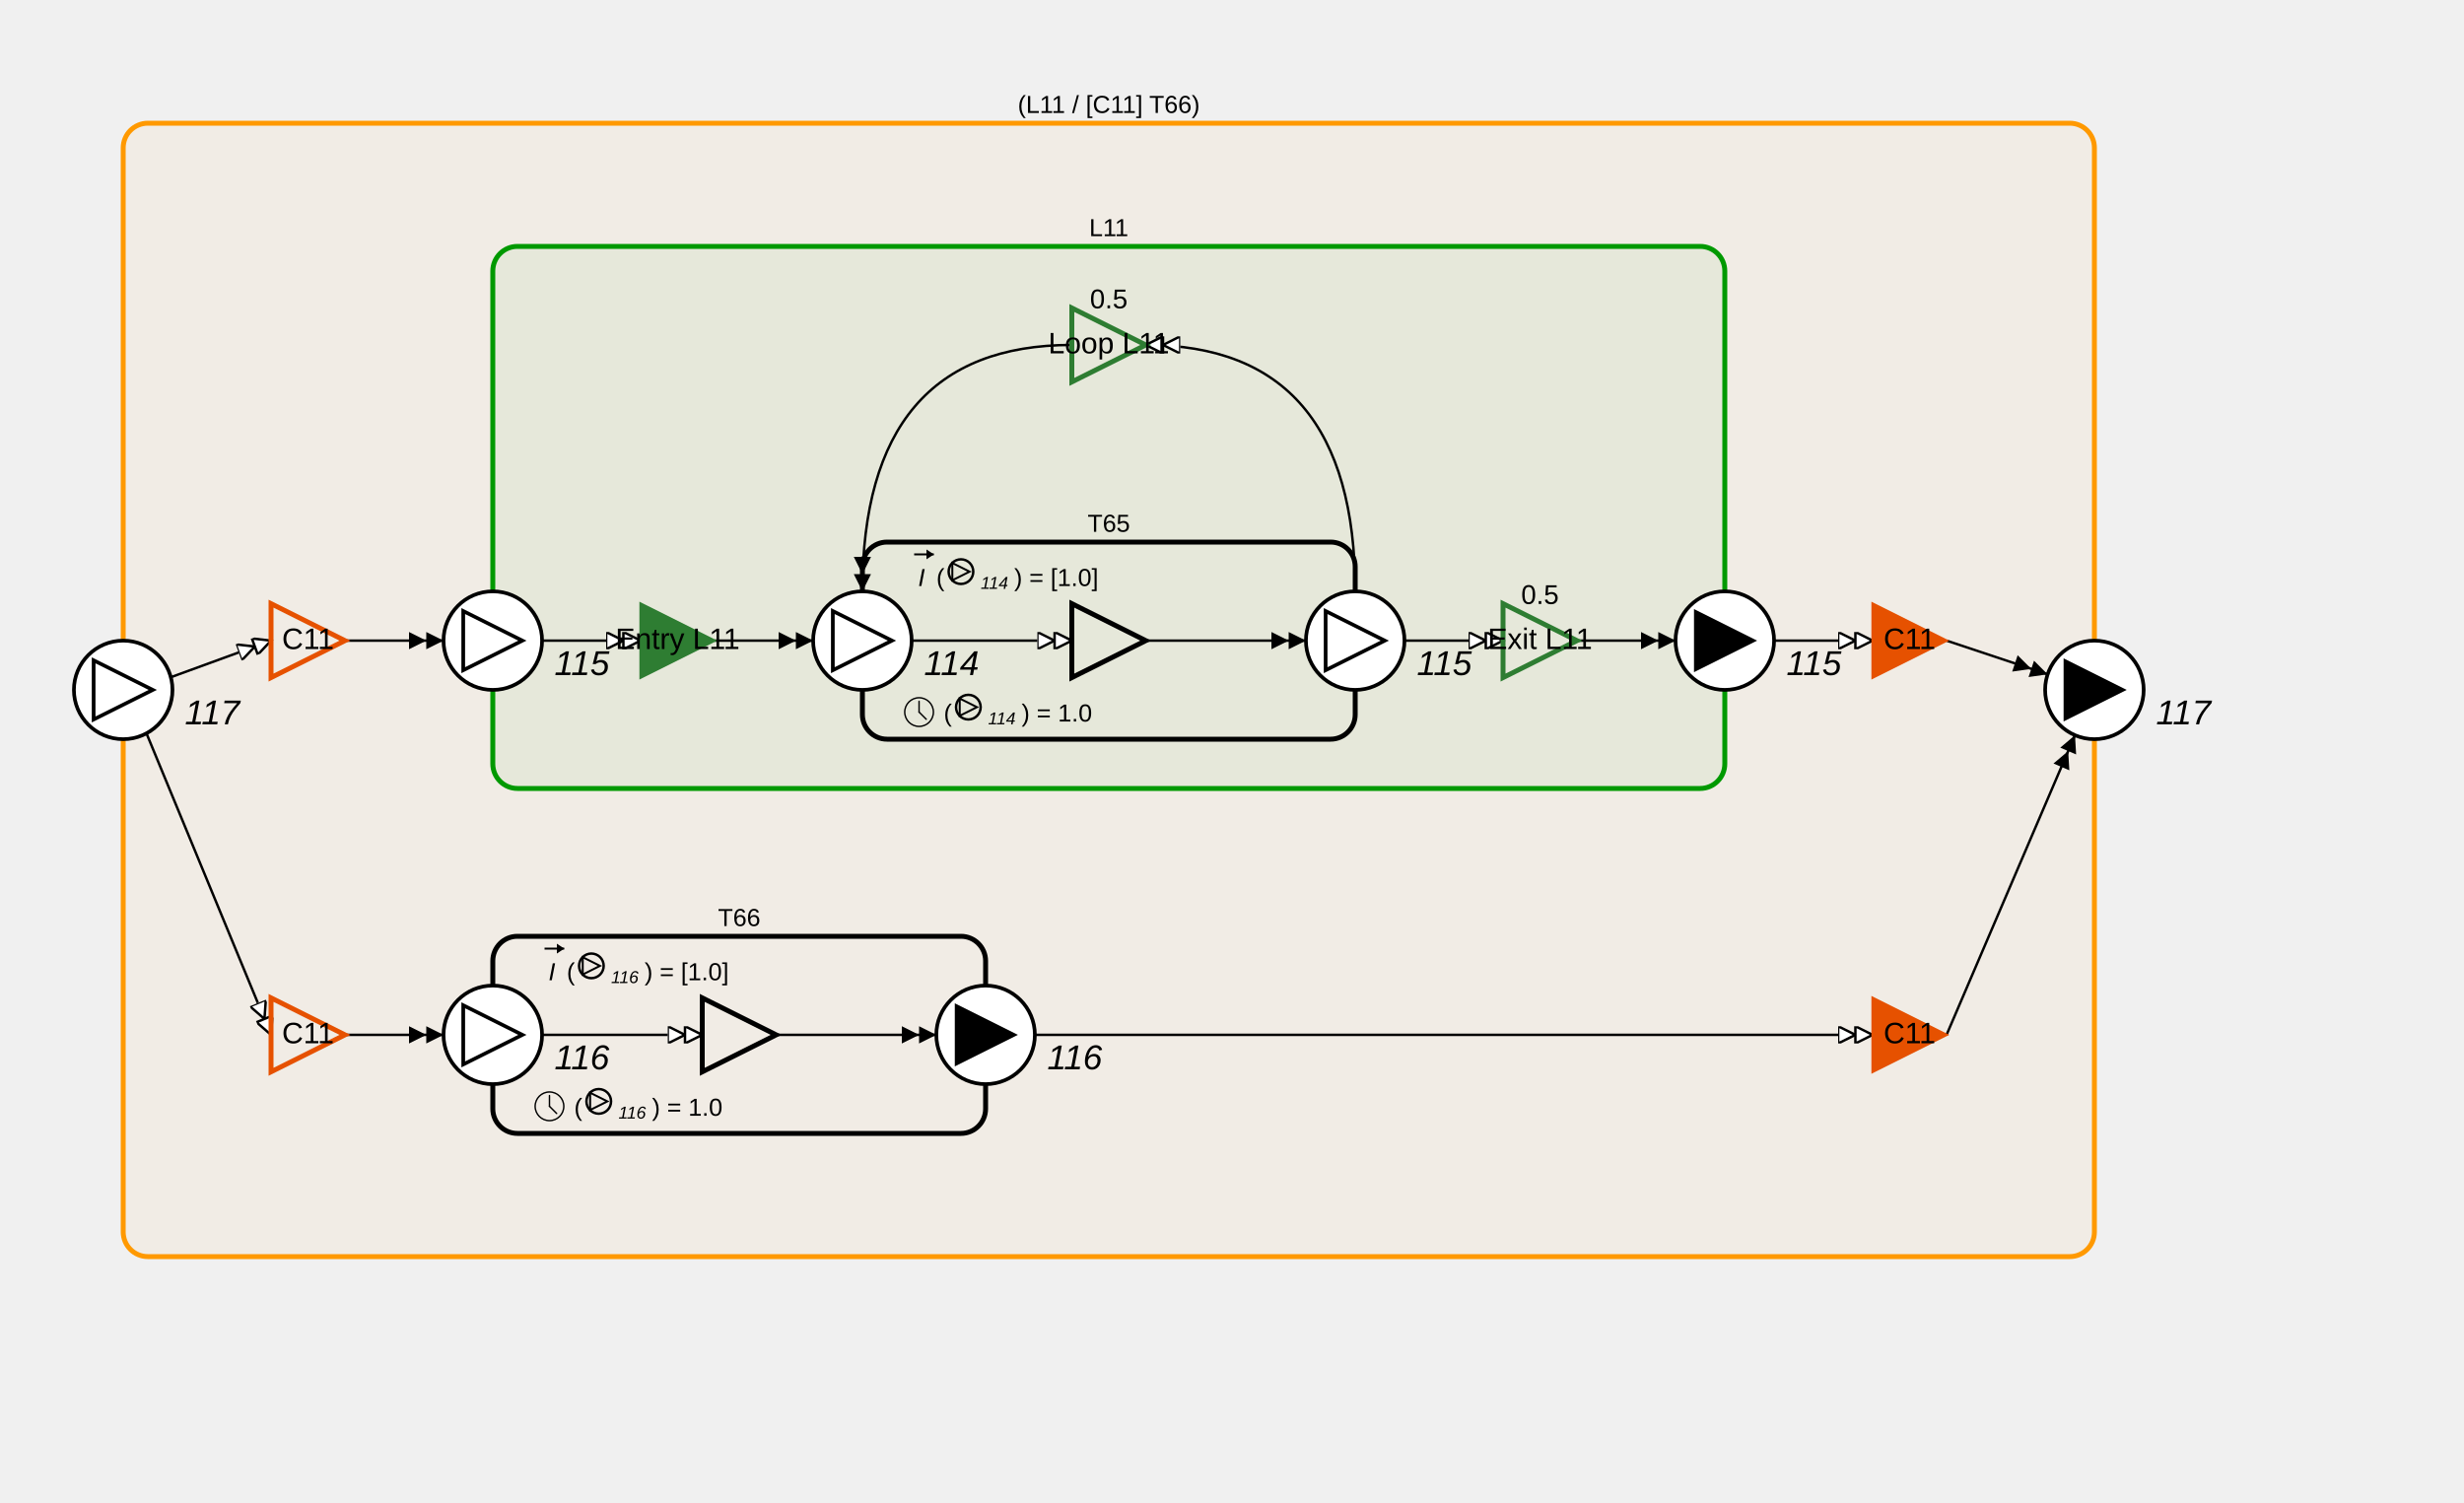
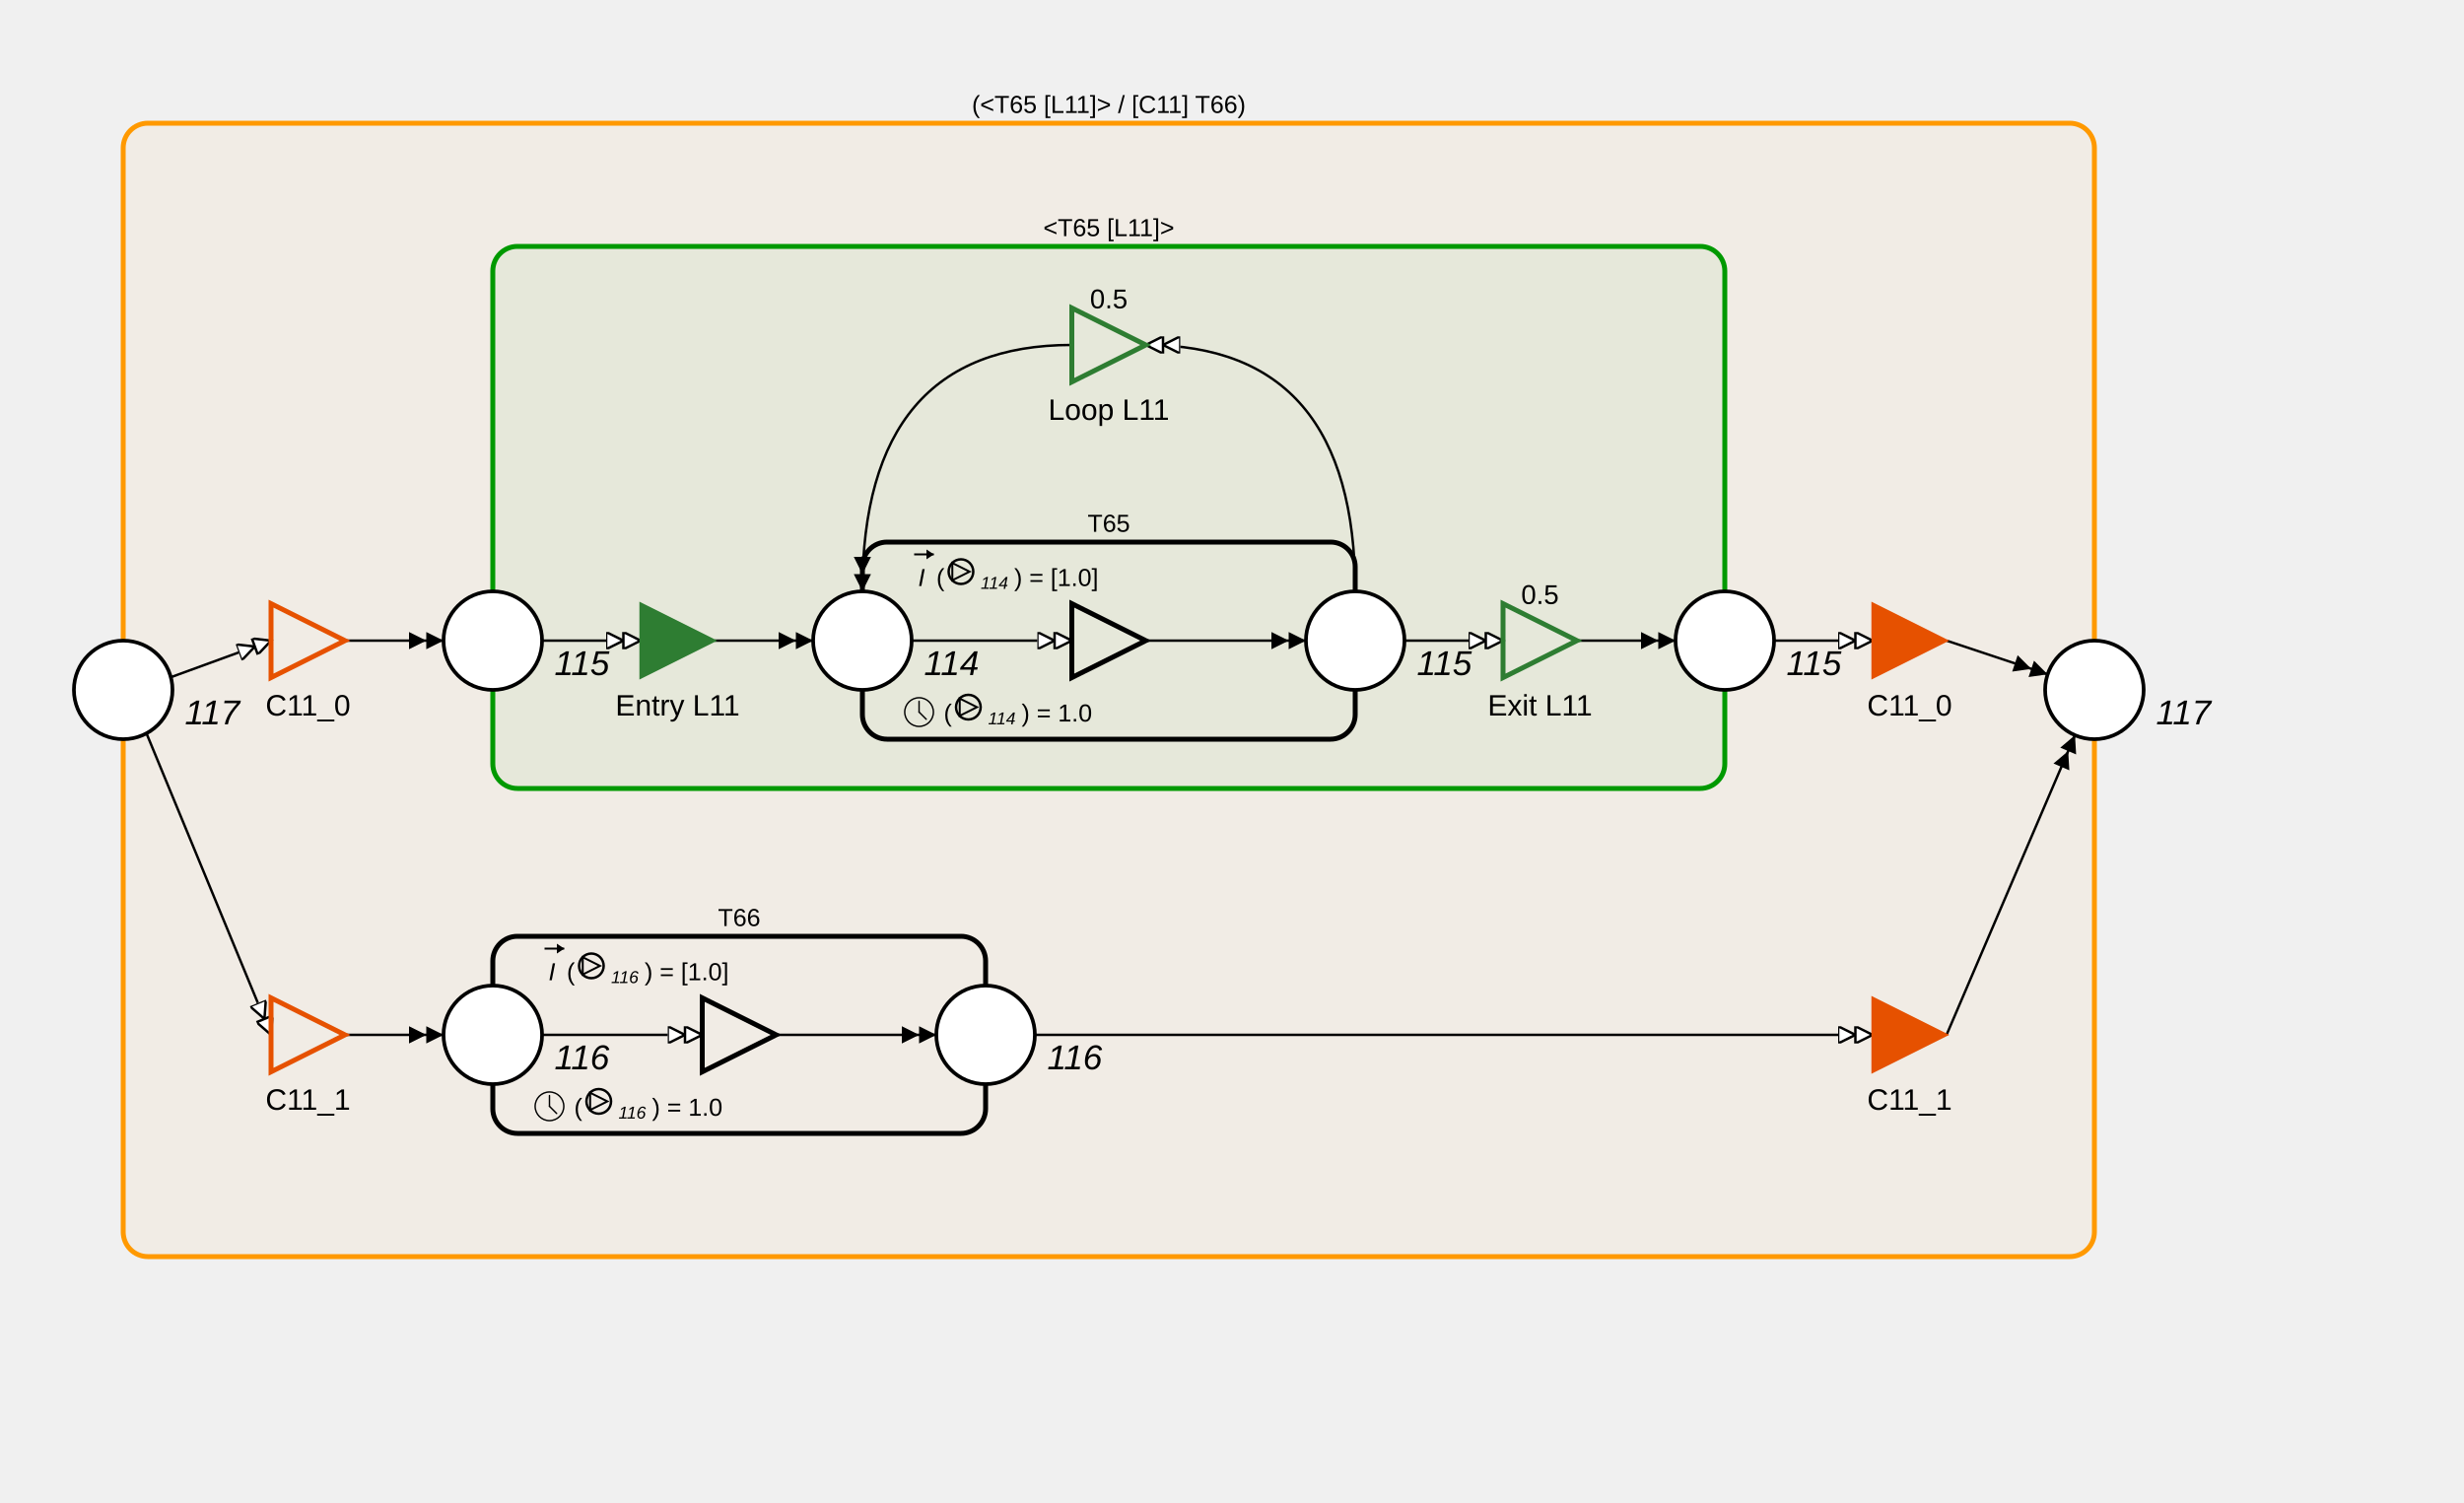
<svg xmlns="http://www.w3.org/2000/svg" width="1000" height="610" viewBox="0 0 1000 610">
  <style>
  .place { fill: white; stroke: black; stroke-width: 1.5; }
  .place.token { fill: rgba(0, 0, 0, 0.12); }
  .transition { fill: white; stroke: black; stroke-width: 1.5; }
  .region { fill: none; stroke: black; stroke-width: 2; rx: 10; }
  .arc { fill: none; stroke: black; stroke-width: 1; marker-end: url(#doubleArrowhead); }
  .arc-white { fill: none; stroke: black; stroke-width: 1; marker-end: url(#doubleArrowheadWhite); }
  .label { font-family: Arial; font-size: 12px; text-anchor: middle; dominant-baseline: middle; }
</style>
  <defs>
    <marker id="doubleArrowhead" markerWidth="15" markerHeight="7" refX="14" refY="3.5" orient="auto">
      <polygon points="0 0, 7 3.5, 0 7" fill="black" />
      <polygon points="7 0, 14 3.5, 7 7" fill="black" />
    </marker>
    <marker id="doubleArrowheadWhite" markerWidth="15" markerHeight="7" refX="14" refY="3.5" orient="auto">
      <polygon points="0 0, 7 3.5, 0 7" fill="white" stroke="black" stroke-width="1" />
      <polygon points="7 0, 14 3.5, 7 7" fill="white" stroke="black" stroke-width="1" />
    </marker>
  </defs>
  <rect x="50" y="50" width="800" height="460" rx="10" style="fill: rgba(255, 153, 0, 0.05); stroke: #FF9900; stroke-width: 2; " />
-   <text x="450.0" y="43" class="label" style="font-size: 10px;">(L11 / [C11] T66)</text>
+   <text x="450.0" y="43" class="label" style="font-size: 10px;">(&lt;T65 [L11]&gt; / [C11] T66)</text>
  <rect x="200" y="100" width="500" height="220" rx="10" style="fill: rgba(0, 153, 0, 0.05); stroke: #009900; stroke-width: 2; " />
-   <text x="450.0" y="93" class="label" style="font-size: 10px;">L11</text>
+   <text x="450.0" y="93" class="label" style="font-size: 10px;">&lt;T65 [L11]&gt;</text>
  <rect x="350.0" y="220" width="200" height="80" rx="10" style="fill: none; stroke: black; stroke-width: 2; " />
  <text x="450.0" y="213" class="label" style="font-size: 10px;">T65</text>
  <rect x="200" y="380" width="200" height="80" rx="10" style="fill: none; stroke: black; stroke-width: 2; " />
  <text x="300.0" y="373" class="label" style="font-size: 10px;">T66</text>
-   <path d="M59.444,297.63 L110.0,420.0" class="arc-white" />
  <path d="M69.325,274.847 L110.0,260.0" class="arc-white" />
-   <path d="M220.0,420.0 L285.0,420.0" class="arc-white" />
-   <path d="M570.0,260.0 L610.0,260.0" class="arc-white" />
-   <path d="M220.0,260.0 L260.0,260.0" class="arc-white" />
-   <path d="M315.0,420.0 L380.0,420.0" class="arc" />
-   <path d="M465.0,260.0 L530.0,260.0" class="arc" />
+   <path d="M435.0,140 Q350.0,140 350.0,240.0" class="arc" />
+   <path d="M290.0,260.0 L330.0,260.0" class="arc" />
+   <path d="M140.0,420.0 L180.0,420.0" class="arc" />
  <path d="M140.0,260.0 L180.0,260.0" class="arc" />
  <path d="M790.0,260.0 L831.026,273.675" class="arc" />
-   <path d="M140.0,420.0 L180.0,420.0" class="arc" />
-   <path d="M435.0,140 Q350.0,140 350.0,240.0" class="arc" />
-   <path d="M550.0,240.0 Q550.0,140 465.0,140" class="arc-white" />
+   <path d="M570.0,260.0 L610.0,260.0" class="arc-white" />
+   <path d="M640.0,260.0 L680.0,260.0" class="arc" />
+   <path d="M220.0,260.0 L260.0,260.0" class="arc-white" />
  <path d="M720.0,260.0 L760.0,260.0" class="arc-white" />
+   <path d="M315.0,420.0 L380.0,420.0" class="arc" />
+   <path d="M59.444,297.63 L110.0,420.0" class="arc-white" />
+   <path d="M465.0,260.0 L530.0,260.0" class="arc" />
+   <path d="M790.0,420.0 L842.122,298.383" class="arc" />
  <path d="M370.0,260.0 L435.0,260.0" class="arc-white" />
  <path d="M420.0,420.0 L760.0,420.0" class="arc-white" />
-   <path d="M290.0,260.0 L330.0,260.0" class="arc" />
-   <path d="M790.0,420.0 L842.122,298.383" class="arc" />
-   <path d="M640.0,260.0 L680.0,260.0" class="arc" />
+   <path d="M550.0,240.0 Q550.0,140 465.0,140" class="arc-white" />
+   <path d="M220.0,420.0 L285.0,420.0" class="arc-white" />
+   <circle cx="550.0" cy="260.0" r="20" class="place" />
+   <text x="575.0" y="270.0" class="label" style="font-style: italic; font-size: 14px; text-anchor: start;">115</text>
+   <circle cx="50" cy="280.0" r="20" class="place" />
+   <text x="75" y="290.0" class="label" style="font-style: italic; font-size: 14px; text-anchor: start;">117</text>
+   <circle cx="200" cy="420.0" r="20" class="place" />
+   <text x="225" y="430.0" class="label" style="font-style: italic; font-size: 14px; text-anchor: start;">116</text>
+   <circle cx="400" cy="420.0" r="20" class="place" />
+   <text x="425" y="430.0" class="label" style="font-style: italic; font-size: 14px; text-anchor: start;">116</text>
+   <circle cx="700" cy="260.0" r="20" class="place" />
+   <text x="725" y="270.0" class="label" style="font-style: italic; font-size: 14px; text-anchor: start;">115</text>
  <circle cx="850" cy="280.0" r="20" class="place" />
-   <polygon points="838,268.0 862,280.0 838,292.0" style="fill: black; stroke: black" />
  <text x="875" y="290.0" class="label" style="font-style: italic; font-size: 14px; text-anchor: start;">117</text>
-   <circle cx="400" cy="420.0" r="20" class="place" />
-   <polygon points="388,408.0 412,420.0 388,432.0" style="fill: black; stroke: black" />
-   <text x="425" y="430.0" class="label" style="font-style: italic; font-size: 14px; text-anchor: start;">116</text>
-   <circle cx="200" cy="420.0" r="20" class="place" />
-   <polygon points="188,408.0 212,420.0 188,432.0" style="fill: none; stroke: black; stroke-width: 1.5" />
-   <text x="225" y="430.0" class="label" style="font-style: italic; font-size: 14px; text-anchor: start;">116</text>
-   <circle cx="700" cy="260.0" r="20" class="place" />
-   <polygon points="688,248.0 712,260.0 688,272.0" style="fill: black; stroke: black" />
-   <text x="725" y="270.0" class="label" style="font-style: italic; font-size: 14px; text-anchor: start;">115</text>
  <circle cx="200" cy="260.0" r="20" class="place" />
-   <polygon points="188,248.0 212,260.0 188,272.0" style="fill: none; stroke: black; stroke-width: 1.5" />
  <text x="225" y="270.0" class="label" style="font-style: italic; font-size: 14px; text-anchor: start;">115</text>
-   <circle cx="50" cy="280.0" r="20" class="place" />
-   <polygon points="38,268.0 62,280.0 38,292.0" style="fill: none; stroke: black; stroke-width: 1.5" />
-   <text x="75" y="290.0" class="label" style="font-style: italic; font-size: 14px; text-anchor: start;">117</text>
-   <circle cx="550.0" cy="260.0" r="20" class="place" />
-   <polygon points="538.0,248.0 562.0,260.0 538.0,272.0" style="fill: none; stroke: black; stroke-width: 1.5" />
-   <text x="575.0" y="270.0" class="label" style="font-style: italic; font-size: 14px; text-anchor: start;">115</text>
  <circle cx="350.0" cy="260.0" r="20" class="place" />
-   <polygon points="338.0,248.0 362.0,260.0 338.0,272.0" style="fill: none; stroke: black; stroke-width: 1.5" />
  <text x="375.0" y="270.0" class="label" style="font-style: italic; font-size: 14px; text-anchor: start;">114</text>
-   <polygon points="110.0,405.0 140.0,420.0 110.0,435.0" style="fill: none; stroke: #E65100; stroke-width: 2" />
-   <text x="125.0" y="420.0" class="label">C11</text>
-   <polygon points="760.0,245.0 790.0,260.0 760.0,275.0" style="fill: #E65100; stroke: #E65100" />
-   <text x="775.0" y="260.0" class="label">C11</text>
-   <polygon points="110.0,245.0 140.0,260.0 110.0,275.0" style="fill: none; stroke: #E65100; stroke-width: 2" />
-   <text x="125.0" y="260.0" class="label">C11</text>
  <polygon points="260.0,245.0 290.0,260.0 260.0,275.0" style="fill: #2E7D32; stroke: #2E7D32" />
-   <text x="275.0" y="260.0" class="label">Entry L11</text>
-   <polygon points="760.0,405.0 790.0,420.0 760.0,435.0" style="fill: #E65100; stroke: #E65100" />
-   <text x="775.0" y="420.0" class="label">C11</text>
+   <text x="275.0" y="287.0" class="label">Entry L11</text>
  <polygon points="610.0,245.0 640.0,260.0 610.0,275.0" style="fill: none; stroke: #2E7D32; stroke-width: 2" />
  <text x="625.0" y="242.0" class="label" style="font-size: 11px; fill: black; text-anchor: middle;">0.5</text>
-   <text x="625.0" y="260.0" class="label">Exit L11</text>
+   <text x="625.0" y="287.0" class="label">Exit L11</text>
  <polygon points="435.0,245.0 465.0,260.0 435.0,275.0" style="fill: none; stroke: black; stroke-width: 2" />
  <text x="374.0" y="235.0" class="label" style="font-size: 10px; font-style: italic">I</text>
  <line x1="371.0" y1="225.0" x2="379.0" y2="225.0" style="stroke: black; stroke-width: 0.8" />
  <polygon points="379.0,225.0 376.0,223.0 376.0,227.0" style="fill: black" />
  <text x="380.0" y="235.0" class="label" style="font-size: 10px; text-anchor: start;">(</text>
  <circle cx="390.0" cy="232.0" r="5" style="fill: none; stroke: black; stroke-width: 1" />
  <polygon points="386.5,228.5 393.5,232.0 386.5,235.5" style="fill: none; stroke: black; stroke-width: 0.8" />
  <text x="398.0" y="237.0" class="label" style="font-size: 7px; font-style: italic; text-anchor: start;">114</text>
  <text x="411.6" y="235.0" class="label" style="font-size: 10px; text-anchor: start;">) = [1.0]</text>
  <svg x="365.0" y="281.0" width="16" height="16" viewBox="-0.55 -0.55 1.1 1.1" fill="none" stroke="currentColor" stroke-width="0.04" stroke-linecap="round" stroke-linejoin="round" style="color:black">
    <circle cx="0" cy="0" r="0.4" />
    <line x1="0" y1="0" x2="0" y2="-0.3" />
    <line x1="0" y1="0" x2="0.2" y2="0.2" />
  </svg>
  <text x="383.0" y="290.0" class="label" style="font-size: 10px; text-anchor: start;">(</text>
  <circle cx="393.0" cy="287.0" r="5" style="fill: none; stroke: black; stroke-width: 1" />
  <polygon points="389.5,283.5 396.5,287.0 389.5,290.5" style="fill: none; stroke: black; stroke-width: 0.8" />
  <text x="401.0" y="292.0" class="label" style="font-size: 7px; font-style: italic; text-anchor: start;">114</text>
  <text x="414.6" y="290.0" class="label" style="font-size: 10px; text-anchor: start;">) = 1.0</text>
+   <polygon points="435.0,125 465.0,140 435.0,155" style="fill: none; stroke: #2E7D32; stroke-width: 2" />
+   <text x="450.0" y="122" class="label" style="font-size: 11px; fill: black; text-anchor: middle;">0.5</text>
+   <text x="450.0" y="167" class="label">Loop L11</text>
  <polygon points="285.0,405.0 315.0,420.0 285.0,435.0" style="fill: none; stroke: black; stroke-width: 2" />
  <text x="224.0" y="395.0" class="label" style="font-size: 10px; font-style: italic">I</text>
  <line x1="221.0" y1="385.0" x2="229.0" y2="385.0" style="stroke: black; stroke-width: 0.8" />
  <polygon points="229.0,385.0 226.0,383.0 226.0,387.0" style="fill: black" />
  <text x="230.0" y="395.0" class="label" style="font-size: 10px; text-anchor: start;">(</text>
  <circle cx="240.0" cy="392.0" r="5" style="fill: none; stroke: black; stroke-width: 1" />
  <polygon points="236.5,388.5 243.5,392.0 236.5,395.5" style="fill: none; stroke: black; stroke-width: 0.8" />
  <text x="248.0" y="397.0" class="label" style="font-size: 7px; font-style: italic; text-anchor: start;">116</text>
  <text x="261.6" y="395.0" class="label" style="font-size: 10px; text-anchor: start;">) = [1.0]</text>
  <svg x="215.0" y="441.0" width="16" height="16" viewBox="-0.55 -0.55 1.1 1.1" fill="none" stroke="currentColor" stroke-width="0.04" stroke-linecap="round" stroke-linejoin="round" style="color:black">
    <circle cx="0" cy="0" r="0.4" />
    <line x1="0" y1="0" x2="0" y2="-0.3" />
    <line x1="0" y1="0" x2="0.2" y2="0.2" />
  </svg>
  <text x="233.0" y="450.0" class="label" style="font-size: 10px; text-anchor: start;">(</text>
  <circle cx="243.0" cy="447.0" r="5" style="fill: none; stroke: black; stroke-width: 1" />
  <polygon points="239.5,443.5 246.5,447.0 239.5,450.5" style="fill: none; stroke: black; stroke-width: 0.8" />
  <text x="251.0" y="452.0" class="label" style="font-size: 7px; font-style: italic; text-anchor: start;">116</text>
  <text x="264.6" y="450.0" class="label" style="font-size: 10px; text-anchor: start;">) = 1.0</text>
-   <polygon points="435.0,125 465.0,140 435.0,155" style="fill: none; stroke: #2E7D32; stroke-width: 2" />
-   <text x="450.0" y="122" class="label" style="font-size: 11px; fill: black; text-anchor: middle;">0.5</text>
-   <text x="450.0" y="140" class="label">Loop L11</text>
+   <polygon points="110.0,245.0 140.0,260.0 110.0,275.0" style="fill: none; stroke: #E65100; stroke-width: 2" />
+   <text x="125.0" y="287.0" class="label">C11_0</text>
+   <polygon points="110.0,405.0 140.0,420.0 110.0,435.0" style="fill: none; stroke: #E65100; stroke-width: 2" />
+   <text x="125.0" y="447.0" class="label">C11_1</text>
+   <polygon points="760.0,405.0 790.0,420.0 760.0,435.0" style="fill: #E65100; stroke: #E65100" />
+   <text x="775.0" y="447.0" class="label">C11_1</text>
+   <polygon points="760.0,245.0 790.0,260.0 760.0,275.0" style="fill: #E65100; stroke: #E65100" />
+   <text x="775.0" y="287.0" class="label">C11_0</text>
</svg>
